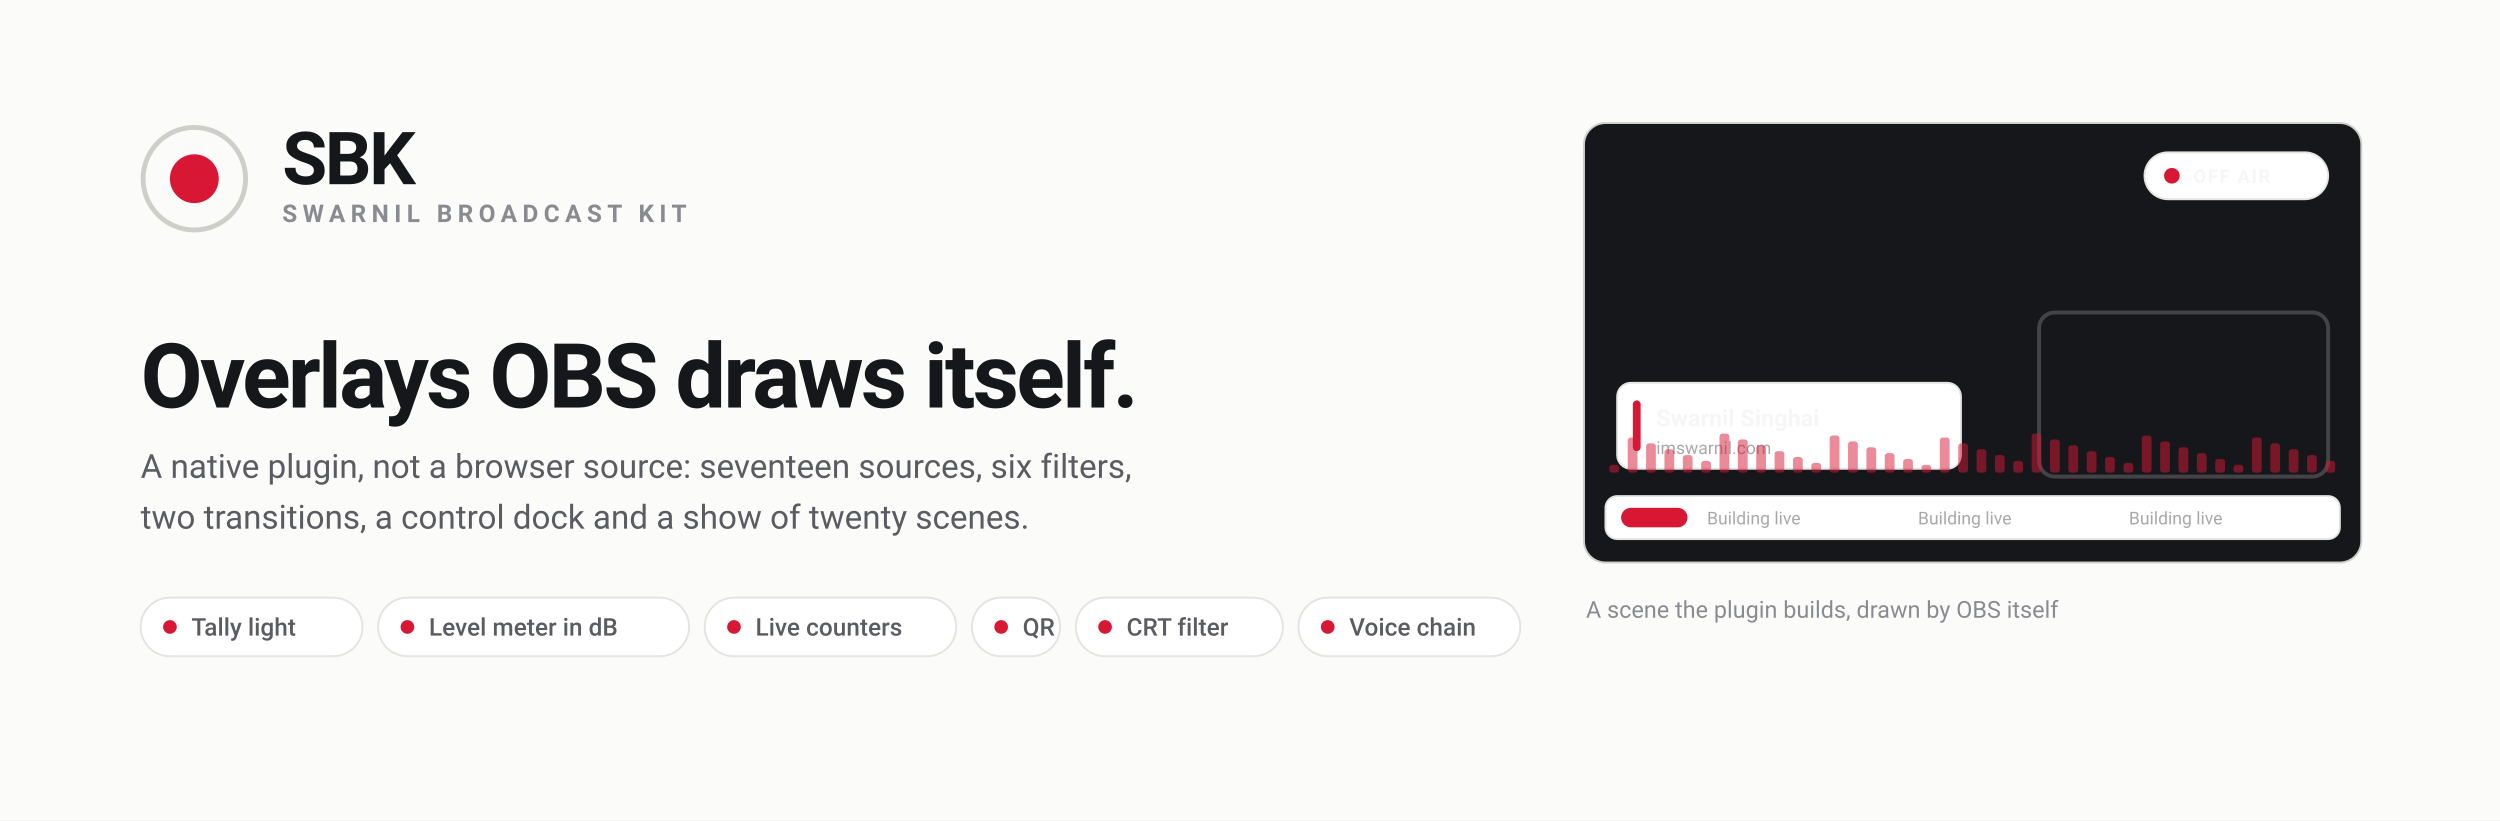
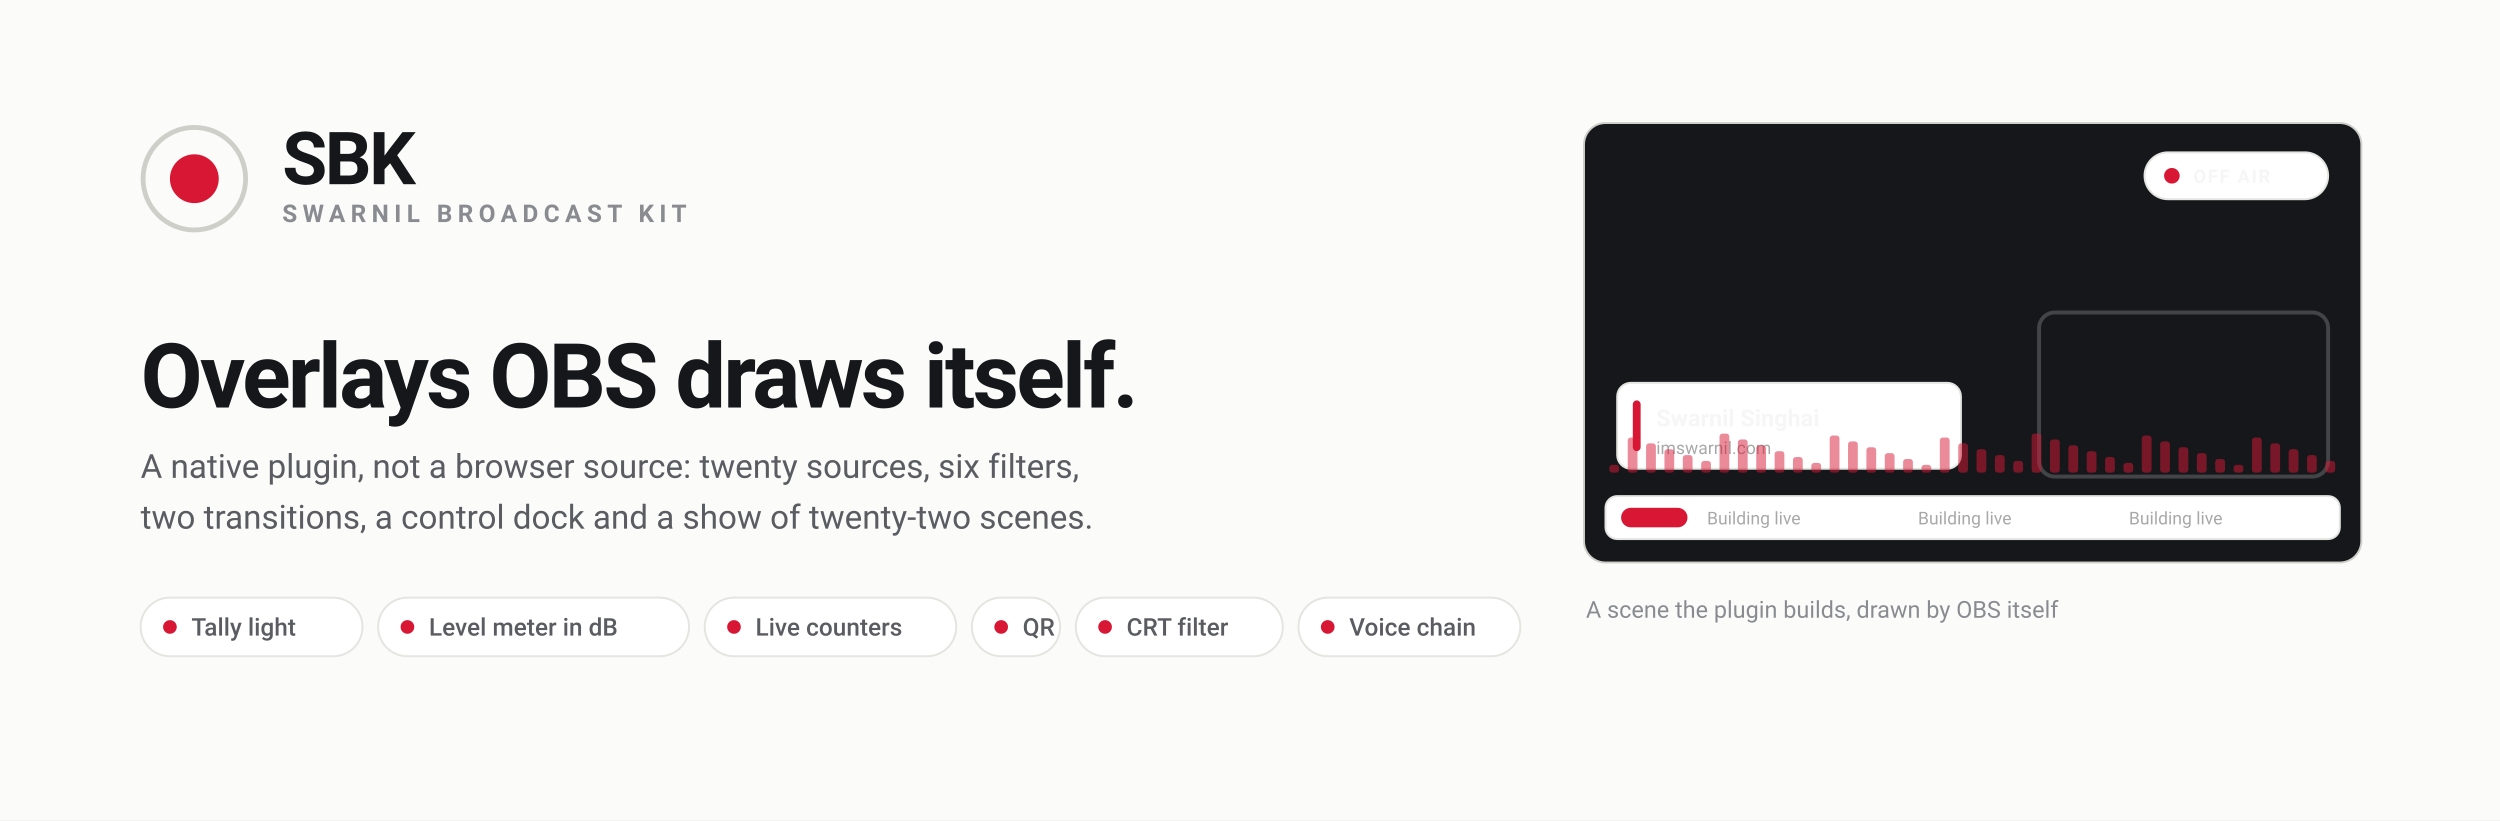
<svg xmlns="http://www.w3.org/2000/svg" viewBox="0 0 1280 420" width="1280" height="420" role="img">
  <rect x="0" y="0" width="1280" height="420" rx="0" fill="#fbfbfa" stroke="none" stroke-width="1" opacity="1" />
  <defs>
    <linearGradient id="fade" x1="0" y1="0" x2="1" y2="0">
      <stop offset="0" stop-color="#000" stop-opacity="0" />
      <stop offset="1" stop-color="#000" stop-opacity="1" />
    </linearGradient>
    <mask id="gridmask">
      <rect x="0" y="0" width="1280" height="420" fill="url(#fade)" />
    </mask>
  </defs>
  <g mask="url(#gridmask)">
    <line x1="0" y1="0" x2="0" y2="420" stroke="#cfcfca" stroke-width="1" opacity="1" stroke-linecap="round" />
    <line x1="40" y1="0" x2="40" y2="420" stroke="#cfcfca" stroke-width="1" opacity="1" stroke-linecap="round" />
    <line x1="80" y1="0" x2="80" y2="420" stroke="#cfcfca" stroke-width="1" opacity="1" stroke-linecap="round" />
    <line x1="120" y1="0" x2="120" y2="420" stroke="#cfcfca" stroke-width="1" opacity="1" stroke-linecap="round" />
    <line x1="160" y1="0" x2="160" y2="420" stroke="#cfcfca" stroke-width="1" opacity="1" stroke-linecap="round" />
    <line x1="200" y1="0" x2="200" y2="420" stroke="#cfcfca" stroke-width="1" opacity="1" stroke-linecap="round" />
    <line x1="240" y1="0" x2="240" y2="420" stroke="#cfcfca" stroke-width="1" opacity="1" stroke-linecap="round" />
    <line x1="280" y1="0" x2="280" y2="420" stroke="#cfcfca" stroke-width="1" opacity="1" stroke-linecap="round" />
    <line x1="320" y1="0" x2="320" y2="420" stroke="#cfcfca" stroke-width="1" opacity="1" stroke-linecap="round" />
    <line x1="360" y1="0" x2="360" y2="420" stroke="#cfcfca" stroke-width="1" opacity="1" stroke-linecap="round" />
    <line x1="400" y1="0" x2="400" y2="420" stroke="#cfcfca" stroke-width="1" opacity="1" stroke-linecap="round" />
    <line x1="440" y1="0" x2="440" y2="420" stroke="#cfcfca" stroke-width="1" opacity="1" stroke-linecap="round" />
    <line x1="480" y1="0" x2="480" y2="420" stroke="#cfcfca" stroke-width="1" opacity="1" stroke-linecap="round" />
    <line x1="520" y1="0" x2="520" y2="420" stroke="#cfcfca" stroke-width="1" opacity="1" stroke-linecap="round" />
    <line x1="560" y1="0" x2="560" y2="420" stroke="#cfcfca" stroke-width="1" opacity="1" stroke-linecap="round" />
    <line x1="600" y1="0" x2="600" y2="420" stroke="#cfcfca" stroke-width="1" opacity="1" stroke-linecap="round" />
    <line x1="640" y1="0" x2="640" y2="420" stroke="#cfcfca" stroke-width="1" opacity="1" stroke-linecap="round" />
    <line x1="680" y1="0" x2="680" y2="420" stroke="#cfcfca" stroke-width="1" opacity="1" stroke-linecap="round" />
    <line x1="720" y1="0" x2="720" y2="420" stroke="#cfcfca" stroke-width="1" opacity="1" stroke-linecap="round" />
    <line x1="760" y1="0" x2="760" y2="420" stroke="#cfcfca" stroke-width="1" opacity="1" stroke-linecap="round" />
    <line x1="800" y1="0" x2="800" y2="420" stroke="#cfcfca" stroke-width="1" opacity="1" stroke-linecap="round" />
    <line x1="840" y1="0" x2="840" y2="420" stroke="#cfcfca" stroke-width="1" opacity="1" stroke-linecap="round" />
    <line x1="880" y1="0" x2="880" y2="420" stroke="#cfcfca" stroke-width="1" opacity="1" stroke-linecap="round" />
    <line x1="920" y1="0" x2="920" y2="420" stroke="#cfcfca" stroke-width="1" opacity="1" stroke-linecap="round" />
    <line x1="960" y1="0" x2="960" y2="420" stroke="#cfcfca" stroke-width="1" opacity="1" stroke-linecap="round" />
    <line x1="1000" y1="0" x2="1000" y2="420" stroke="#cfcfca" stroke-width="1" opacity="1" stroke-linecap="round" />
    <line x1="1040" y1="0" x2="1040" y2="420" stroke="#cfcfca" stroke-width="1" opacity="1" stroke-linecap="round" />
    <line x1="1080" y1="0" x2="1080" y2="420" stroke="#cfcfca" stroke-width="1" opacity="1" stroke-linecap="round" />
    <line x1="1120" y1="0" x2="1120" y2="420" stroke="#cfcfca" stroke-width="1" opacity="1" stroke-linecap="round" />
    <line x1="1160" y1="0" x2="1160" y2="420" stroke="#cfcfca" stroke-width="1" opacity="1" stroke-linecap="round" />
    <line x1="1200" y1="0" x2="1200" y2="420" stroke="#cfcfca" stroke-width="1" opacity="1" stroke-linecap="round" />
    <line x1="1240" y1="0" x2="1240" y2="420" stroke="#cfcfca" stroke-width="1" opacity="1" stroke-linecap="round" />
    <line x1="1280" y1="0" x2="1280" y2="420" stroke="#cfcfca" stroke-width="1" opacity="1" stroke-linecap="round" />
    <line x1="0" y1="0" x2="1280" y2="0" stroke="#cfcfca" stroke-width="1" opacity="1" stroke-linecap="round" />
    <line x1="0" y1="40" x2="1280" y2="40" stroke="#cfcfca" stroke-width="1" opacity="1" stroke-linecap="round" />
    <line x1="0" y1="80" x2="1280" y2="80" stroke="#cfcfca" stroke-width="1" opacity="1" stroke-linecap="round" />
    <line x1="0" y1="120" x2="1280" y2="120" stroke="#cfcfca" stroke-width="1" opacity="1" stroke-linecap="round" />
    <line x1="0" y1="160" x2="1280" y2="160" stroke="#cfcfca" stroke-width="1" opacity="1" stroke-linecap="round" />
    <line x1="0" y1="200" x2="1280" y2="200" stroke="#cfcfca" stroke-width="1" opacity="1" stroke-linecap="round" />
    <line x1="0" y1="240" x2="1280" y2="240" stroke="#cfcfca" stroke-width="1" opacity="1" stroke-linecap="round" />
    <line x1="0" y1="280" x2="1280" y2="280" stroke="#cfcfca" stroke-width="1" opacity="1" stroke-linecap="round" />
    <line x1="0" y1="320" x2="1280" y2="320" stroke="#cfcfca" stroke-width="1" opacity="1" stroke-linecap="round" />
    <line x1="0" y1="360" x2="1280" y2="360" stroke="#cfcfca" stroke-width="1" opacity="1" stroke-linecap="round" />
    <line x1="0" y1="400" x2="1280" y2="400" stroke="#cfcfca" stroke-width="1" opacity="1" stroke-linecap="round" />
  </g>
  <circle cx="99.5" cy="91.5" r="26.25" fill="none" stroke="#cfcfca" stroke-width="2.5" opacity="1" />
  <circle cx="99.5" cy="91.5" r="12.5" fill="#d81734" stroke="none" stroke-width="1" opacity="1" />
  <text x="144.5" y="84" font-family="ui-sans-serif,system-ui,-apple-system,'Segoe UI',Roboto,Helvetica,Arial,sans-serif" font-size="37.5" font-weight="700" fill="#16171a" text-anchor="start" letter-spacing="-1.25" opacity="1" dominant-baseline="middle">SBK</text>
  <text x="144.5" y="110.25" font-family="ui-sans-serif,system-ui,-apple-system,'Segoe UI',Roboto,Helvetica,Arial,sans-serif" font-size="12.5" font-weight="600" fill="#8a8b90" text-anchor="start" letter-spacing="2.75" opacity="1" dominant-baseline="middle">SWARNIL BROADCAST KIT</text>
  <text x="72" y="196" font-family="ui-sans-serif,system-ui,-apple-system,'Segoe UI',Roboto,Helvetica,Arial,sans-serif" font-size="46" font-weight="700" fill="#16171a" text-anchor="start" letter-spacing="-1.4" opacity="1" dominant-baseline="middle">Overlays OBS draws itself.</text>
-   <text x="72" y="240" font-family="ui-sans-serif,system-ui,-apple-system,'Segoe UI',Roboto,Helvetica,Arial,sans-serif" font-size="17" font-weight="400" fill="#5b5c61" text-anchor="start" letter-spacing="0" opacity="1" dominant-baseline="middle">A native plugin, not a browser source: seventeen sources, six filters,</text>
-   <text x="72" y="266" font-family="ui-sans-serif,system-ui,-apple-system,'Segoe UI',Roboto,Helvetica,Arial,sans-serif" font-size="17" font-weight="400" fill="#5b5c61" text-anchor="start" letter-spacing="0" opacity="1" dominant-baseline="middle">two transitions, a control dock and a show of twenty scenes.</text>
+   <text x="72" y="240" font-family="ui-sans-serif,system-ui,-apple-system,'Segoe UI',Roboto,Helvetica,Arial,sans-serif" font-size="17" font-weight="400" fill="#5b5c61" text-anchor="start" letter-spacing="0" opacity="1" dominant-baseline="middle">A native plugin, not a browser source: twenty sources, six filters,</text>
+   <text x="72" y="266" font-family="ui-sans-serif,system-ui,-apple-system,'Segoe UI',Roboto,Helvetica,Arial,sans-serif" font-size="17" font-weight="400" fill="#5b5c61" text-anchor="start" letter-spacing="0" opacity="1" dominant-baseline="middle">two transitions, a control dock and a show of twenty-two scenes.</text>
  <rect x="72" y="306" width="113.6" height="30" rx="15" fill="#ffffff" stroke="#e4e4e1" stroke-width="1" opacity="1" />
  <circle cx="87" cy="321" r="3.5" fill="#d81734" stroke="none" stroke-width="1" opacity="1" />
  <text x="98" y="322" font-family="ui-sans-serif,system-ui,-apple-system,'Segoe UI',Roboto,Helvetica,Arial,sans-serif" font-size="12.5" font-weight="500" fill="#5b5c61" text-anchor="start" letter-spacing="0" opacity="1" dominant-baseline="middle">Tally light</text>
  <rect x="193.6" y="306" width="159.2" height="30" rx="15" fill="#ffffff" stroke="#e4e4e1" stroke-width="1" opacity="1" />
  <circle cx="208.6" cy="321" r="3.5" fill="#d81734" stroke="none" stroke-width="1" opacity="1" />
  <text x="219.6" y="322" font-family="ui-sans-serif,system-ui,-apple-system,'Segoe UI',Roboto,Helvetica,Arial,sans-serif" font-size="12.5" font-weight="500" fill="#5b5c61" text-anchor="start" letter-spacing="0" opacity="1" dominant-baseline="middle">Level meter in dB</text>
  <rect x="360.8" y="306" width="128.8" height="30" rx="15" fill="#ffffff" stroke="#e4e4e1" stroke-width="1" opacity="1" />
  <circle cx="375.8" cy="321" r="3.5" fill="#d81734" stroke="none" stroke-width="1" opacity="1" />
  <text x="386.8" y="322" font-family="ui-sans-serif,system-ui,-apple-system,'Segoe UI',Roboto,Helvetica,Arial,sans-serif" font-size="12.5" font-weight="500" fill="#5b5c61" text-anchor="start" letter-spacing="0" opacity="1" dominant-baseline="middle">Live counters</text>
  <rect x="497.6" y="306" width="45.2" height="30" rx="15" fill="#ffffff" stroke="#e4e4e1" stroke-width="1" opacity="1" />
  <circle cx="512.6" cy="321" r="3.5" fill="#d81734" stroke="none" stroke-width="1" opacity="1" />
  <text x="523.6" y="322" font-family="ui-sans-serif,system-ui,-apple-system,'Segoe UI',Roboto,Helvetica,Arial,sans-serif" font-size="12.5" font-weight="500" fill="#5b5c61" text-anchor="start" letter-spacing="0" opacity="1" dominant-baseline="middle">QR</text>
  <rect x="550.8" y="306" width="106" height="30" rx="15" fill="#ffffff" stroke="#e4e4e1" stroke-width="1" opacity="1" />
  <circle cx="565.8" cy="321" r="3.5" fill="#d81734" stroke="none" stroke-width="1" opacity="1" />
  <text x="576.8" y="322" font-family="ui-sans-serif,system-ui,-apple-system,'Segoe UI',Roboto,Helvetica,Arial,sans-serif" font-size="12.5" font-weight="500" fill="#5b5c61" text-anchor="start" letter-spacing="0" opacity="1" dominant-baseline="middle">CRT filter</text>
  <rect x="664.8" y="306" width="113.6" height="30" rx="15" fill="#ffffff" stroke="#e4e4e1" stroke-width="1" opacity="1" />
  <circle cx="679.8" cy="321" r="3.5" fill="#d81734" stroke="none" stroke-width="1" opacity="1" />
  <text x="690.8" y="322" font-family="ui-sans-serif,system-ui,-apple-system,'Segoe UI',Roboto,Helvetica,Arial,sans-serif" font-size="12.5" font-weight="500" fill="#5b5c61" text-anchor="start" letter-spacing="0" opacity="1" dominant-baseline="middle">Voice chain</text>
  <rect x="811" y="63" width="398" height="225" rx="11" fill="#16171a" stroke="#cfcfca" stroke-width="1" opacity="1" />
  <rect x="1044" y="160" width="148" height="84" rx="8" fill="none" stroke="#5b5c61" stroke-width="2" opacity="0.65" />
  <rect x="828" y="196" width="176" height="44" rx="7" fill="#ffffff" stroke="#e4e4e1" stroke-width="1" opacity="1" />
  <rect x="836" y="205" width="4" height="26" rx="2" fill="#d81734" stroke="none" stroke-width="1" opacity="1" />
  <text x="848" y="215" font-family="ui-sans-serif,system-ui,-apple-system,'Segoe UI',Roboto,Helvetica,Arial,sans-serif" font-size="12" font-weight="600" fill="#f6f6f6" text-anchor="start" letter-spacing="0" opacity="1" dominant-baseline="middle">Swarnil Singhai</text>
  <text x="848" y="230" font-family="ui-sans-serif,system-ui,-apple-system,'Segoe UI',Roboto,Helvetica,Arial,sans-serif" font-size="9" font-weight="400" fill="#a8a8a8" text-anchor="start" letter-spacing="0" opacity="1" dominant-baseline="middle">imswarnil.com</text>
  <rect x="1098" y="78" width="94" height="24" rx="12" fill="#ffffff" stroke="#e4e4e1" stroke-width="1" opacity="1" />
  <circle cx="1112" cy="90" r="4" fill="#d81734" stroke="none" stroke-width="1" opacity="1" />
  <text x="1123" y="91" font-family="ui-sans-serif,system-ui,-apple-system,'Segoe UI',Roboto,Helvetica,Arial,sans-serif" font-size="9.5" font-weight="600" fill="#f6f6f6" text-anchor="start" letter-spacing="0.8" opacity="1" dominant-baseline="middle">OFF AIR</text>
  <rect x="822" y="254" width="376" height="22" rx="6" fill="#ffffff" stroke="#e4e4e1" stroke-width="1" opacity="1" />
  <rect x="830" y="260" width="34" height="10" rx="5" fill="#d81734" stroke="none" stroke-width="1" opacity="1" />
  <text x="874" y="266" font-family="ui-sans-serif,system-ui,-apple-system,'Segoe UI',Roboto,Helvetica,Arial,sans-serif" font-size="9" font-weight="400" fill="#a8a8a8" text-anchor="start" letter-spacing="0" opacity="1" dominant-baseline="middle">Building live</text>
  <text x="982" y="266" font-family="ui-sans-serif,system-ui,-apple-system,'Segoe UI',Roboto,Helvetica,Arial,sans-serif" font-size="9" font-weight="400" fill="#a8a8a8" text-anchor="start" letter-spacing="0" opacity="1" dominant-baseline="middle">Building live</text>
  <text x="1090" y="266" font-family="ui-sans-serif,system-ui,-apple-system,'Segoe UI',Roboto,Helvetica,Arial,sans-serif" font-size="9" font-weight="400" fill="#a8a8a8" text-anchor="start" letter-spacing="0" opacity="1" dominant-baseline="middle">Building live</text>
  <rect x="824" y="238" width="5" height="4" rx="1.5" fill="#d81734" stroke="none" stroke-width="1" opacity="0.5" />
  <rect x="833.4" y="224" width="5" height="18" rx="1.5" fill="#d81734" stroke="none" stroke-width="1" opacity="0.5" />
  <rect x="842.8" y="227" width="5" height="15" rx="1.5" fill="#d81734" stroke="none" stroke-width="1" opacity="0.5" />
  <rect x="852.2" y="230" width="5" height="12" rx="1.5" fill="#d81734" stroke="none" stroke-width="1" opacity="0.5" />
  <rect x="861.6" y="233" width="5" height="9" rx="1.5" fill="#d81734" stroke="none" stroke-width="1" opacity="0.5" />
  <rect x="871" y="236" width="5" height="6" rx="1.5" fill="#d81734" stroke="none" stroke-width="1" opacity="0.5" />
  <rect x="880.4" y="222" width="5" height="20" rx="1.5" fill="#d81734" stroke="none" stroke-width="1" opacity="0.5" />
  <rect x="889.8" y="225" width="5" height="17" rx="1.5" fill="#d81734" stroke="none" stroke-width="1" opacity="0.5" />
  <rect x="899.2" y="228" width="5" height="14" rx="1.5" fill="#d81734" stroke="none" stroke-width="1" opacity="0.5" />
  <rect x="908.6" y="231" width="5" height="11" rx="1.5" fill="#d81734" stroke="none" stroke-width="1" opacity="0.5" />
  <rect x="918" y="234" width="5" height="8" rx="1.5" fill="#d81734" stroke="none" stroke-width="1" opacity="0.5" />
  <rect x="927.4" y="237" width="5" height="5" rx="1.5" fill="#d81734" stroke="none" stroke-width="1" opacity="0.5" />
  <rect x="936.8" y="223" width="5" height="19" rx="1.5" fill="#d81734" stroke="none" stroke-width="1" opacity="0.5" />
  <rect x="946.2" y="226" width="5" height="16" rx="1.5" fill="#d81734" stroke="none" stroke-width="1" opacity="0.5" />
  <rect x="955.6" y="229" width="5" height="13" rx="1.5" fill="#d81734" stroke="none" stroke-width="1" opacity="0.5" />
  <rect x="965" y="232" width="5" height="10" rx="1.5" fill="#d81734" stroke="none" stroke-width="1" opacity="0.5" />
  <rect x="974.4" y="235" width="5" height="7" rx="1.5" fill="#d81734" stroke="none" stroke-width="1" opacity="0.5" />
  <rect x="983.8" y="238" width="5" height="4" rx="1.5" fill="#d81734" stroke="none" stroke-width="1" opacity="0.5" />
  <rect x="993.2" y="224" width="5" height="18" rx="1.5" fill="#d81734" stroke="none" stroke-width="1" opacity="0.5" />
  <rect x="1002.6" y="227" width="5" height="15" rx="1.5" fill="#d81734" stroke="none" stroke-width="1" opacity="0.5" />
  <rect x="1012" y="230" width="5" height="12" rx="1.5" fill="#d81734" stroke="none" stroke-width="1" opacity="0.5" />
  <rect x="1021.4" y="233" width="5" height="9" rx="1.5" fill="#d81734" stroke="none" stroke-width="1" opacity="0.5" />
  <rect x="1030.8" y="236" width="5" height="6" rx="1.5" fill="#d81734" stroke="none" stroke-width="1" opacity="0.5" />
  <rect x="1040.2" y="222" width="5" height="20" rx="1.5" fill="#d81734" stroke="none" stroke-width="1" opacity="0.5" />
  <rect x="1049.6" y="225" width="5" height="17" rx="1.5" fill="#d81734" stroke="none" stroke-width="1" opacity="0.5" />
  <rect x="1059" y="228" width="5" height="14" rx="1.5" fill="#d81734" stroke="none" stroke-width="1" opacity="0.5" />
  <rect x="1068.4" y="231" width="5" height="11" rx="1.5" fill="#d81734" stroke="none" stroke-width="1" opacity="0.5" />
  <rect x="1077.8" y="234" width="5" height="8" rx="1.5" fill="#d81734" stroke="none" stroke-width="1" opacity="0.5" />
  <rect x="1087.2" y="237" width="5" height="5" rx="1.5" fill="#d81734" stroke="none" stroke-width="1" opacity="0.5" />
  <rect x="1096.6" y="223" width="5" height="19" rx="1.5" fill="#d81734" stroke="none" stroke-width="1" opacity="0.5" />
  <rect x="1106" y="226" width="5" height="16" rx="1.5" fill="#d81734" stroke="none" stroke-width="1" opacity="0.5" />
  <rect x="1115.4" y="229" width="5" height="13" rx="1.5" fill="#d81734" stroke="none" stroke-width="1" opacity="0.5" />
  <rect x="1124.8" y="232" width="5" height="10" rx="1.5" fill="#d81734" stroke="none" stroke-width="1" opacity="0.5" />
  <rect x="1134.2" y="235" width="5" height="7" rx="1.5" fill="#d81734" stroke="none" stroke-width="1" opacity="0.5" />
  <rect x="1143.6" y="238" width="5" height="4" rx="1.5" fill="#d81734" stroke="none" stroke-width="1" opacity="0.5" />
  <rect x="1153" y="224" width="5" height="18" rx="1.5" fill="#d81734" stroke="none" stroke-width="1" opacity="0.5" />
  <rect x="1162.4" y="227" width="5" height="15" rx="1.5" fill="#d81734" stroke="none" stroke-width="1" opacity="0.5" />
  <rect x="1171.8" y="230" width="5" height="12" rx="1.5" fill="#d81734" stroke="none" stroke-width="1" opacity="0.5" />
  <rect x="1181.2" y="233" width="5" height="9" rx="1.5" fill="#d81734" stroke="none" stroke-width="1" opacity="0.5" />
  <rect x="1190.6" y="236" width="5" height="6" rx="1.5" fill="#d81734" stroke="none" stroke-width="1" opacity="0.5" />
  <text x="812" y="313" font-family="ui-sans-serif,system-ui,-apple-system,'Segoe UI',Roboto,Helvetica,Arial,sans-serif" font-size="12" font-weight="400" fill="#8a8b90" text-anchor="start" letter-spacing="0" opacity="1" dominant-baseline="middle">A scene the plugin builds, drawn by OBS itself</text>
</svg>
